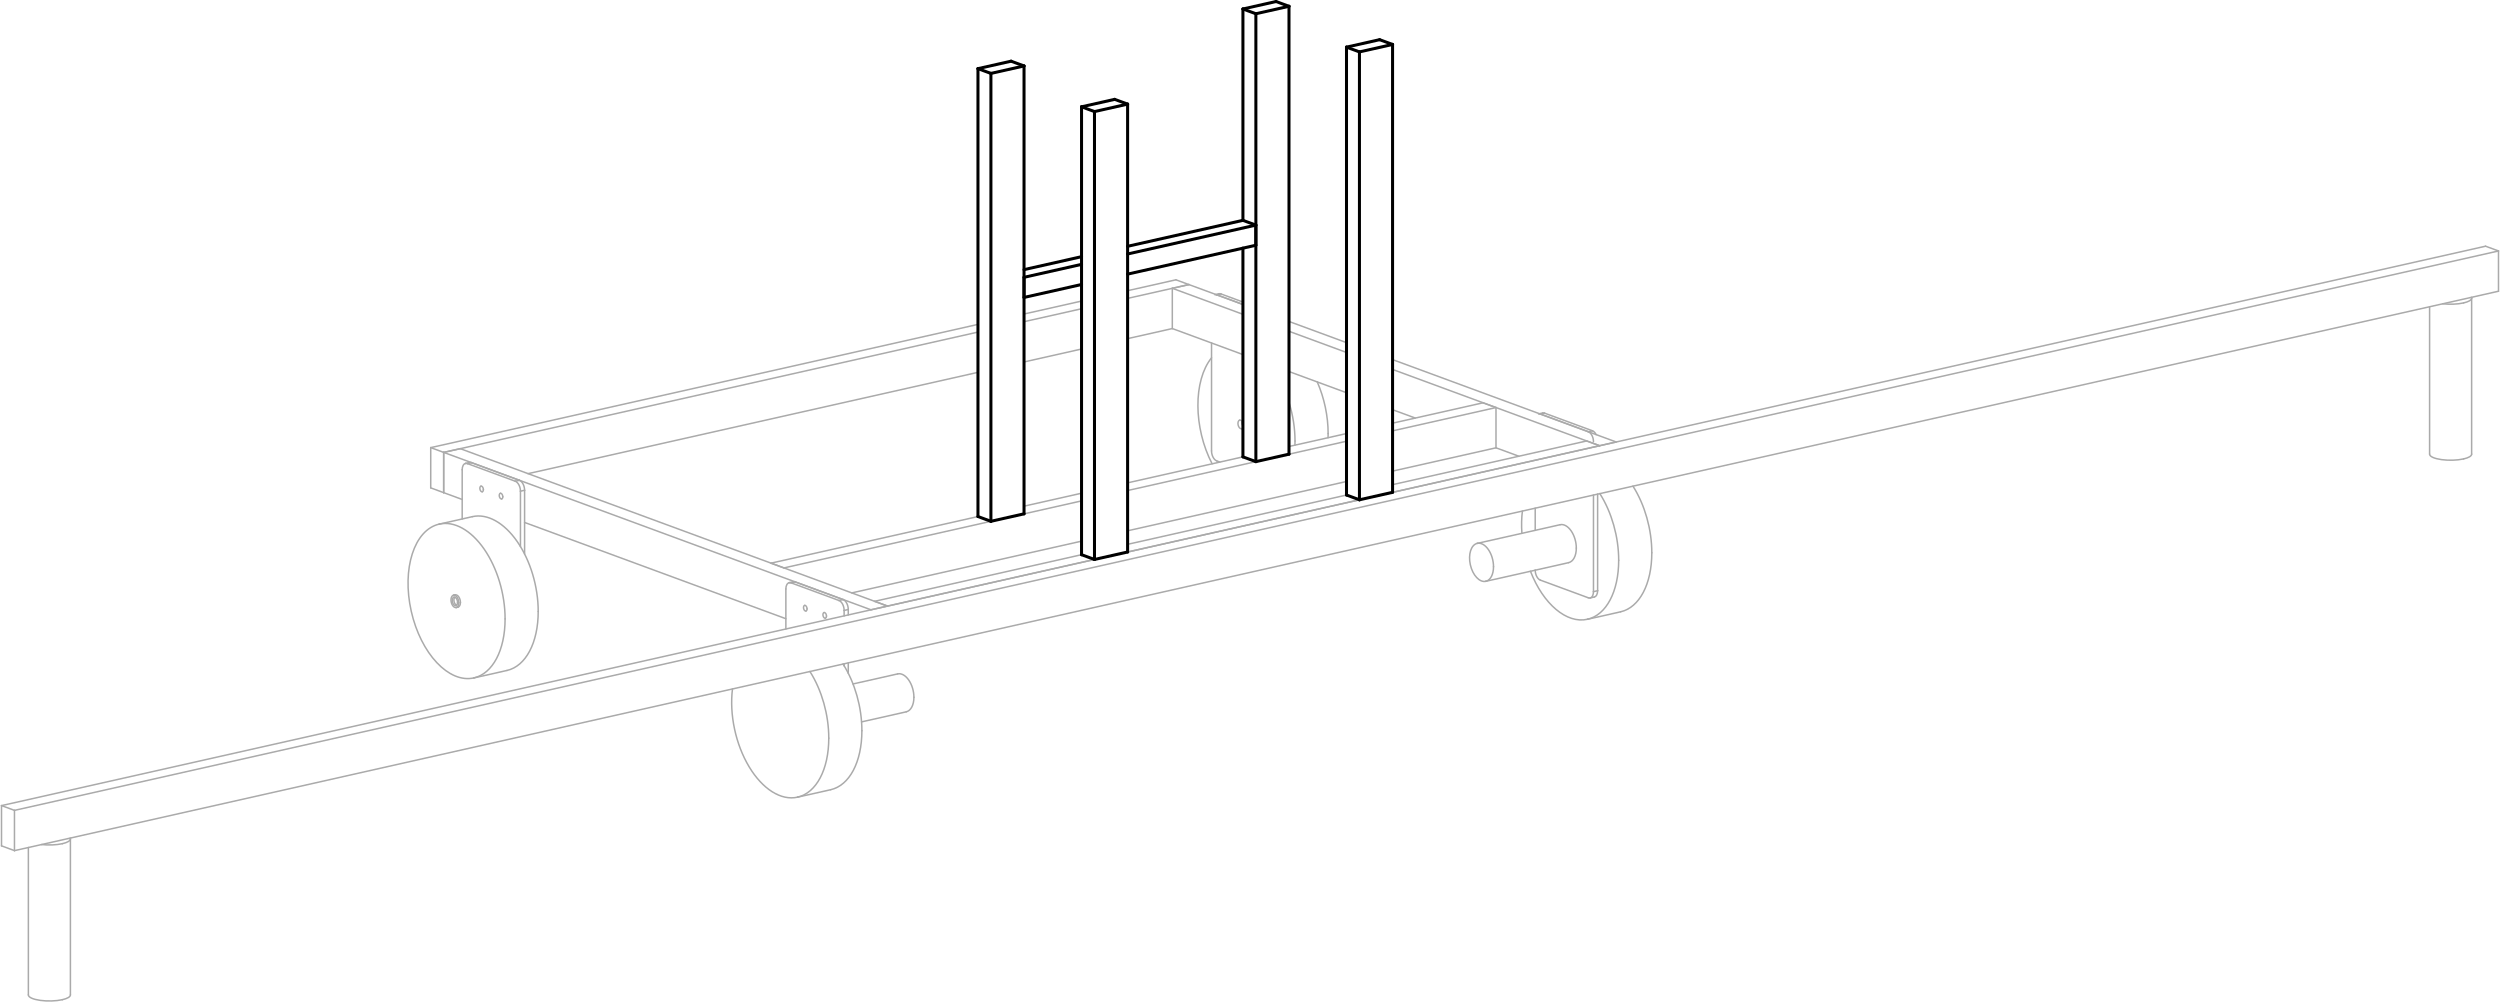
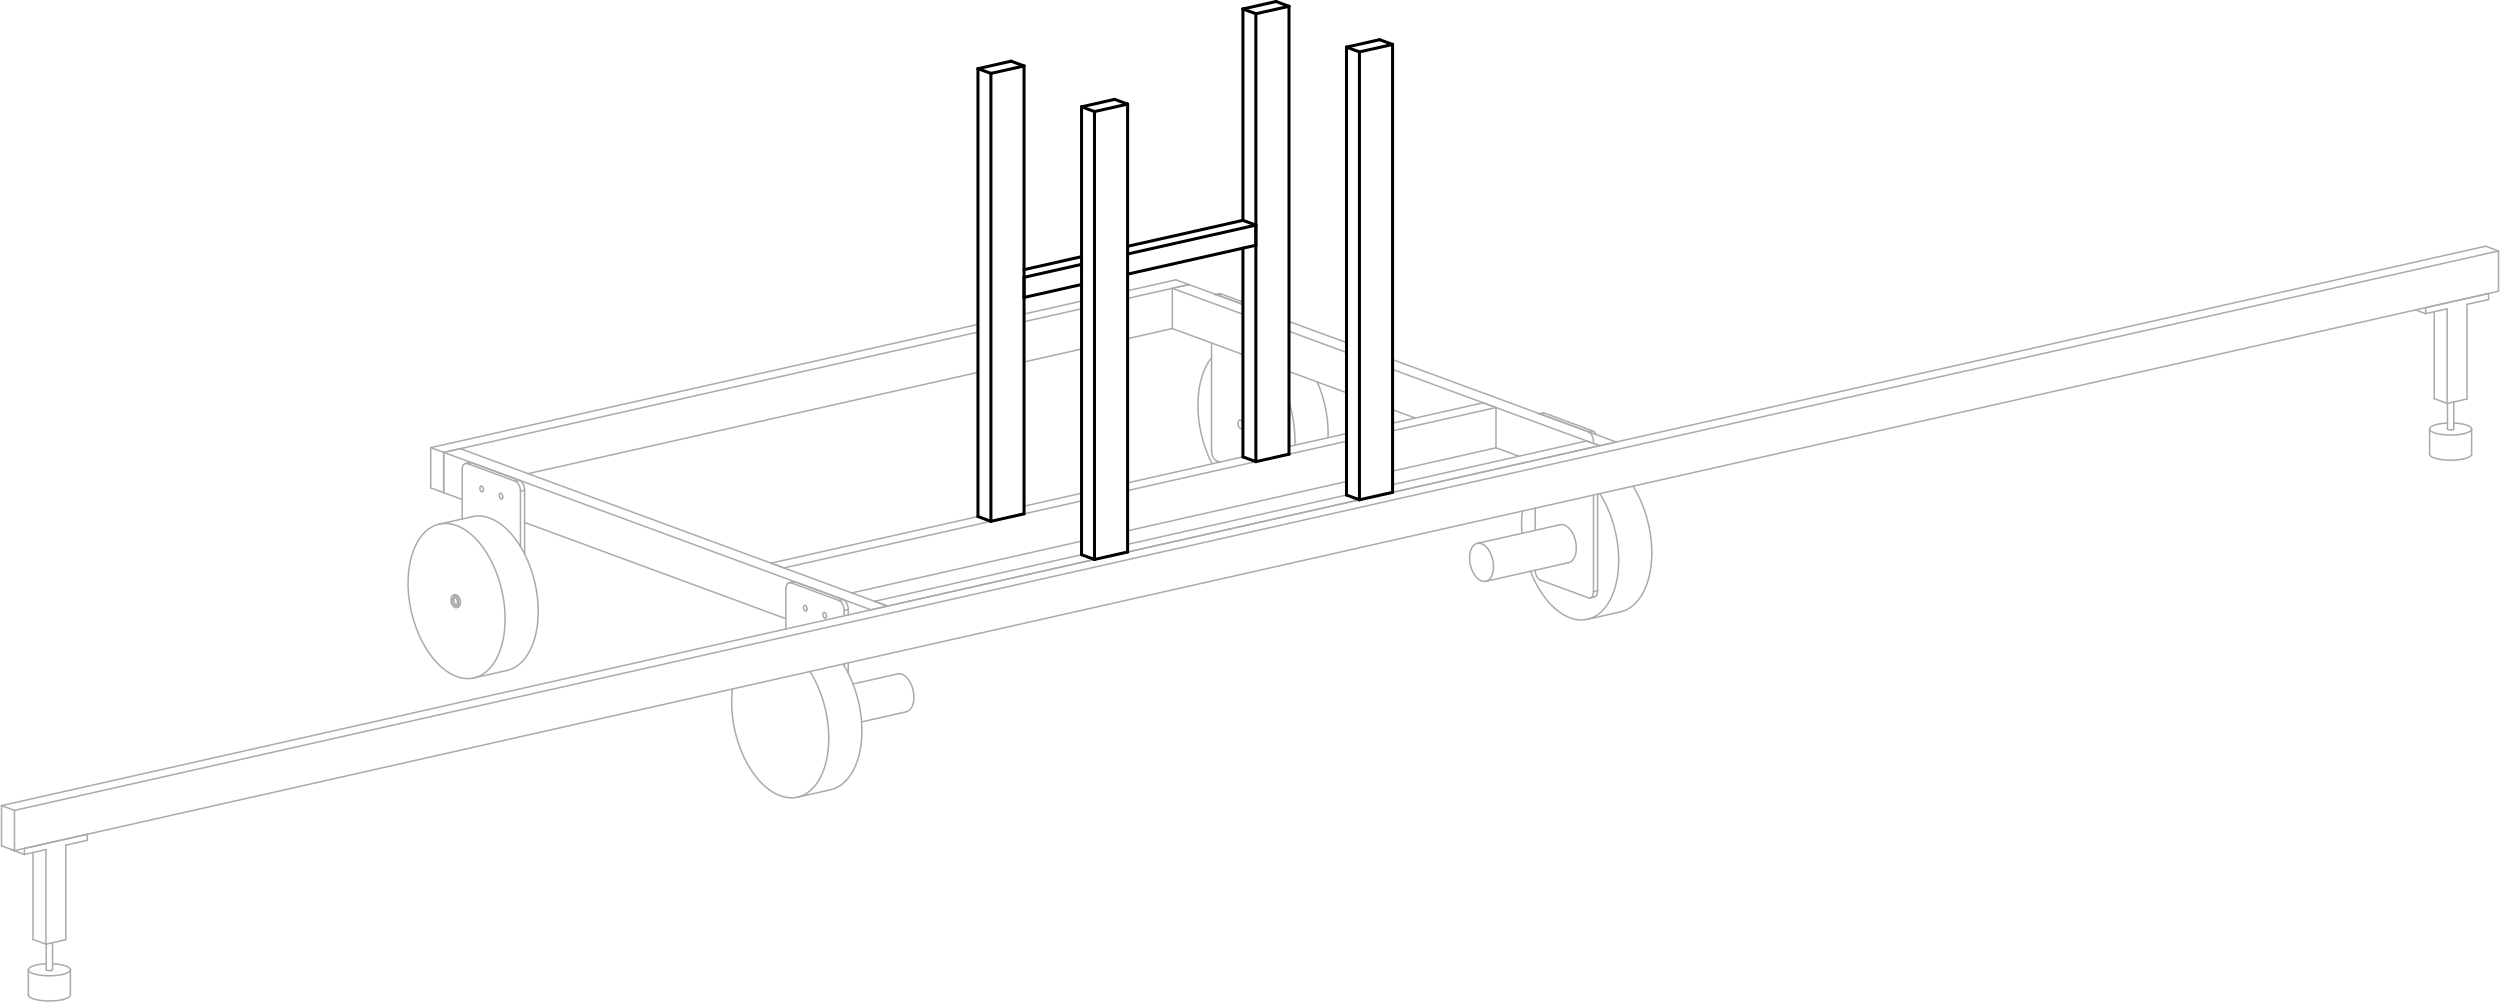
<svg xmlns="http://www.w3.org/2000/svg" width="412.295mm" height="165.33mm" viewBox="-1010.695 429.819 2378.625 953.824" version="1.1">
  <g transform="scale(1,-1)" stroke-linecap="round">
    <g fill="none" stroke="rgb(170,170,170)" stroke-width="1.442" id="built">
      <line x1="-1009.253" y1="-1234.611" x2="-1009.253" y2="-1196.306" />
      <line x1="-1009.253" y1="-1196.306" x2="1354.169" y2="-664.057" />
      <line x1="-996.934" y1="-1239.149" x2="-996.934" y2="-1200.845" />
      <line x1="-996.934" y1="-1200.845" x2="1366.487" y2="-668.596" />
      <line x1="1366.487" y1="-706.901" x2="1366.487" y2="-668.596" />
      <line x1="-996.934" y1="-1239.149" x2="1366.487" y2="-706.901" />
      <line x1="-1009.253" y1="-1234.611" x2="-996.934" y2="-1239.149" />
      <line x1="-1009.253" y1="-1196.306" x2="-996.934" y2="-1200.845" />
      <line x1="1354.169" y1="-664.057" x2="1366.487" y2="-668.596" />
      <line x1="-600.882" y1="-894.013" x2="-600.882" y2="-855.708" />
      <line x1="-600.882" y1="-855.708" x2="-80.213" y2="-738.452" />
      <line x1="-36.382" y1="-728.581" x2="18.334" y2="-716.259" />
      <line x1="62.165" y1="-706.388" x2="108.144" y2="-696.034" />
      <line x1="-588.564" y1="-898.551" x2="-588.564" y2="-860.247" />
      <line x1="-588.564" y1="-860.247" x2="-80.213" y2="-745.765" />
      <line x1="-36.382" y1="-735.894" x2="18.334" y2="-723.572" />
      <line x1="62.165" y1="-713.701" x2="120.463" y2="-700.572" />
      <line x1="-508.282" y1="-880.472" x2="-80.213" y2="-784.069" />
      <line x1="-36.382" y1="-774.199" x2="18.334" y2="-761.876" />
      <line x1="62.165" y1="-752.006" x2="104.707" y2="-742.425" />
      <line x1="-600.882" y1="-894.013" x2="-588.564" y2="-898.551" />
      <line x1="-600.882" y1="-855.708" x2="-588.564" y2="-860.247" />
      <line x1="108.144" y1="-696.034" x2="120.463" y2="-700.572" />
      <line x1="104.707" y1="-742.425" x2="104.707" y2="-704.12" />
      <line x1="104.707" y1="-704.12" x2="120.463" y2="-700.572" />
      <line x1="511.215" y1="-853.893" x2="526.971" y2="-850.344" />
      <line x1="104.707" y1="-742.425" x2="171.885" y2="-767.176" />
      <line x1="215.716" y1="-783.325" x2="270.433" y2="-803.484" />
      <line x1="314.263" y1="-819.633" x2="335.824" y2="-827.577" />
      <line x1="412.668" y1="-855.889" x2="434.372" y2="-863.885" />
      <line x1="104.707" y1="-704.12" x2="171.885" y2="-728.871" />
      <line x1="215.716" y1="-745.02" x2="270.433" y2="-765.18" />
      <line x1="314.263" y1="-781.329" x2="511.215" y2="-853.893" />
      <line x1="120.463" y1="-700.572" x2="171.885" y2="-719.518" />
      <line x1="215.716" y1="-735.667" x2="270.433" y2="-755.826" />
      <line x1="314.263" y1="-771.975" x2="526.971" y2="-850.344" />
      <line x1="-588.564" y1="-898.551" x2="-588.564" y2="-860.247" />
      <line x1="-588.564" y1="-860.247" x2="-572.807" y2="-856.698" />
      <line x1="-182.055" y1="-1010.019" x2="-166.299" y2="-1006.471" />
      <line x1="-588.564" y1="-898.551" x2="-570.945" y2="-905.043" />
      <line x1="-511.573" y1="-926.917" x2="-262.984" y2="-1018.506" />
      <line x1="-588.564" y1="-860.247" x2="-182.055" y2="-1010.019" />
      <line x1="-572.807" y1="-856.698" x2="-166.299" y2="-1006.471" />
      <line x1="-277.165" y1="-965.624" x2="-80.213" y2="-921.27" />
      <line x1="-36.382" y1="-911.399" x2="18.334" y2="-899.076" />
      <line x1="62.165" y1="-889.206" x2="171.885" y2="-864.496" />
      <line x1="215.716" y1="-854.626" x2="270.433" y2="-842.303" />
      <line x1="314.263" y1="-832.432" x2="400.349" y2="-813.046" />
      <line x1="-264.846" y1="-970.162" x2="18.334" y2="-906.389" />
      <line x1="62.165" y1="-896.518" x2="270.433" y2="-849.616" />
      <line x1="314.263" y1="-839.745" x2="412.668" y2="-817.584" />
      <line x1="412.668" y1="-855.889" x2="412.668" y2="-817.584" />
      <line x1="-200.321" y1="-993.936" x2="18.334" y2="-944.694" />
      <line x1="62.165" y1="-934.823" x2="270.433" y2="-887.921" />
      <line x1="314.263" y1="-878.05" x2="412.668" y2="-855.889" />
      <line x1="-277.165" y1="-965.624" x2="-264.846" y2="-970.162" />
      <line x1="400.349" y1="-813.046" x2="412.668" y2="-817.584" />
      <line x1="-178.617" y1="-1001.932" x2="18.334" y2="-957.578" />
      <line x1="62.165" y1="-947.707" x2="270.433" y2="-900.805" />
      <line x1="314.263" y1="-890.934" x2="498.897" y2="-849.354" />
      <line x1="-166.299" y1="-1006.471" x2="511.215" y2="-853.893" />
      <line x1="-178.617" y1="-1001.932" x2="-166.299" y2="-1006.471" />
      <line x1="498.897" y1="-849.354" x2="511.215" y2="-853.893" />
-       <path d="M 1333.256,-718.041 A 20.0,5.761 0.0 0,1 1340.938,-713.502" />
-       <path d="M 1340.938,-713.502 A 20.0,5.761 0.0 0,1 1340.742,-712.698" />
-       <path d="M 1313.452,-718.844 A 20.0,5.761 0.0 0,1 1333.256,-718.041" />
+       <line x1="1305.325" y1="-809.123" x2="1305.325" y2="-726.42" />
+       <line x1="1287.482" y1="-724.693" x2="1297.16" y2="-728.259" />
+       <line x1="1297.16" y1="-728.259" x2="1297.16" y2="-722.513" />
+       <line x1="1297.16" y1="-722.513" x2="1357.034" y2="-709.03" />
+       <line x1="1297.16" y1="-728.259" x2="1317.643" y2="-723.646" />
+       <line x1="1357.034" y1="-714.775" x2="1357.034" y2="-709.03" />
+       <line x1="1305.325" y1="-809.123" x2="1317.643" y2="-813.662" />
+       <line x1="1317.643" y1="-813.662" x2="1317.643" y2="-723.646" />
+       <line x1="1336.551" y1="-719.388" x2="1357.034" y2="-714.775" />
+       <line x1="1317.643" y1="-813.662" x2="1336.551" y2="-809.404" />
+       <line x1="1336.551" y1="-809.404" x2="1336.551" y2="-719.388" />
+       <line x1="-999.799" y1="-1238.227" x2="-999.799" y2="-1238.094" />
+       <line x1="-979.316" y1="-1323.63" x2="-979.316" y2="-1240.927" />
+       <line x1="-999.799" y1="-1238.227" x2="-987.48" y2="-1242.766" />
+       <line x1="-987.48" y1="-1242.766" x2="-987.48" y2="-1237.02" />
+       <line x1="-987.48" y1="-1237.02" x2="-927.607" y2="-1223.537" />
+       <line x1="-987.48" y1="-1242.766" x2="-966.997" y2="-1238.153" />
+       <line x1="-927.607" y1="-1229.282" x2="-927.607" y2="-1223.537" />
+       <line x1="-979.316" y1="-1323.63" x2="-966.997" y2="-1328.169" />
+       <line x1="-966.997" y1="-1328.169" x2="-966.997" y2="-1238.153" />
+       <line x1="-948.09" y1="-1233.895" x2="-927.607" y2="-1229.282" />
+       <line x1="-966.997" y1="-1328.169" x2="-948.09" y2="-1323.911" />
+       <line x1="-948.09" y1="-1323.911" x2="-948.09" y2="-1233.895" />
+       <path d="M 1333.256,-842.531 A 20.0,5.761 0.0 0,1 1340.938,-837.992" />
+       <path d="M 1340.938,-837.992 A 20.0,5.761 0.0 0,1 1323.938,-832.296" />
+       <path d="M 1317.938,-832.296 A 20.0,5.761 0.0 0,1 1300.938,-837.992" />
+       <path d="M 1300.938,-837.992 A 20.0,5.761 0.0 0,1 1333.256,-842.531" />
      <path d="M 1333.256,-866.471 A 20.0,5.761 0.0 0,1 1340.938,-861.932" />
      <path d="M 1300.938,-861.932 A 20.0,5.761 0.0 0,1 1333.256,-866.471" />
-       <path d="M -951.385,-1232.548 A 20.0,5.761 0.0 0,1 -943.703,-1228.009" />
-       <path d="M -943.703,-1228.009 A 20.0,5.761 0.0 0,1 -943.899,-1227.205" />
-       <path d="M -971.189,-1233.351 A 20.0,5.761 0.0 0,1 -951.385,-1232.548" />
+       <path d="M 1322.786,-838.673 A 3.0,0.864 0.0 0,1 1323.938,-837.992" />
+       <path d="M 1317.938,-837.992 A 3.0,0.864 0.0 0,1 1322.786,-838.673" />
+       <path d="M -951.385,-1357.038 A 20.0,5.761 0.0 0,1 -943.703,-1352.499" />
+       <path d="M -943.703,-1352.499 A 20.0,5.761 0.0 0,1 -960.703,-1346.803" />
+       <path d="M -966.703,-1346.803 A 20.0,5.761 0.0 0,1 -983.703,-1352.499" />
+       <path d="M -983.703,-1352.499 A 20.0,5.761 0.0 0,1 -951.385,-1357.038" />
      <path d="M -951.385,-1380.978 A 20.0,5.761 0.0 0,1 -943.703,-1376.44" />
      <path d="M -983.703,-1376.44 A 20.0,5.761 0.0 0,1 -951.385,-1380.978" />
+       <path d="M -961.855,-1353.18 A 3.0,0.864 0.0 0,1 -960.703,-1352.499" />
+       <path d="M -966.703,-1352.499 A 3.0,0.864 0.0 0,1 -961.855,-1353.18" />
      <line x1="449.981" y1="-972.324" x2="449.981" y2="-972.309" />
      <line x1="449.981" y1="-934.383" x2="449.981" y2="-913.3" />
      <path d="M 449.981,-972.324 A 8.0,4.719 102.691 0,1 454.909,-981.8" />
      <path d="M 458.848,-822.907 A 8.0,4.719 102.691 0,1 457.09,-822.763" />
      <path d="M 454.909,-823.794 A 8.0,4.719 102.691 0,1 453.151,-823.65" />
      <line x1="454.909" y1="-981.8" x2="500.487" y2="-998.593" />
      <line x1="458.848" y1="-822.907" x2="504.426" y2="-839.699" />
      <line x1="454.909" y1="-823.794" x2="500.487" y2="-840.587" />
      <path d="M 506.183,-997.85 A 8.0,4.719 102.691 0,1 509.353,-991.86" />
      <path d="M 500.487,-998.593 A 8.0,4.719 102.691 0,1 502.244,-998.737" />
      <path d="M 502.244,-998.737 A 8.0,4.719 102.691 0,1 505.414,-992.748" />
      <path d="M 507.97,-843.344 A 8.0,4.719 102.691 0,1 504.426,-839.699" />
      <path d="M 505.414,-850.063 A 8.0,4.719 102.691 0,1 500.487,-840.587" />
      <line x1="509.353" y1="-991.86" x2="509.353" y2="-899.929" />
      <line x1="505.414" y1="-992.748" x2="505.414" y2="-900.816" />
      <line x1="-262.984" y1="-1028.245" x2="-262.984" y2="-990.201" />
      <path d="M -254.118,-983.468 A 8.0,4.719 102.691 0,1 -255.876,-983.325" />
      <path d="M -258.057,-984.356 A 8.0,4.719 102.691 0,1 -259.815,-984.212" />
      <path d="M -259.815,-984.212 A 8.0,4.719 102.691 0,1 -262.984,-990.201" />
      <line x1="-254.118" y1="-983.468" x2="-208.54" y2="-1000.261" />
      <line x1="-258.057" y1="-984.356" x2="-212.479" y2="-1001.148" />
      <path d="M -203.612,-1009.737 A 8.0,4.719 102.691 0,1 -208.54,-1000.261" />
      <path d="M -207.551,-1010.625 A 8.0,4.719 102.691 0,1 -212.479,-1001.148" />
      <line x1="-203.612" y1="-1070.376" x2="-203.612" y2="-1060.491" />
      <line x1="-203.612" y1="-1014.874" x2="-203.612" y2="-1009.737" />
      <line x1="-207.551" y1="-1063.278" x2="-207.551" y2="-1061.378" />
      <line x1="-207.551" y1="-1015.761" x2="-207.551" y2="-1010.625" />
      <path d="M -242.813,-1009.124 A 2.75,1.622 102.691 0,1 -245.111,-1005.817" />
      <path d="M -245.111,-1005.817 A 2.75,1.622 102.691 0,1 -243.903,-1011.183" />
      <path d="M -243.903,-1011.183 A 2.75,1.622 102.691 0,1 -242.813,-1009.124" />
      <path d="M -224.335,-1015.932 A 2.75,1.622 102.691 0,1 -226.633,-1012.625" />
      <path d="M -226.633,-1012.625 A 2.75,1.622 102.691 0,1 -225.425,-1017.991" />
      <path d="M -225.425,-1017.991 A 2.75,1.622 102.691 0,1 -224.335,-1015.932" />
      <line x1="142.02" y1="-858.86" x2="142.02" y2="-756.173" />
      <path d="M 142.02,-858.86 A 8.0,4.719 102.691 0,1 146.948,-868.337" />
      <path d="M 150.887,-709.443 A 8.0,4.719 102.691 0,1 149.129,-709.299" />
      <path d="M 146.948,-710.33 A 8.0,4.719 102.691 0,1 145.19,-710.186" />
      <line x1="146.948" y1="-868.337" x2="149.939" y2="-869.439" />
      <line x1="150.887" y1="-709.443" x2="171.885" y2="-717.18" />
      <line x1="146.948" y1="-710.33" x2="171.885" y2="-719.518" />
      <path d="M 171.171,-830.822 A 4.2,2.477 102.691 0,1 171.885,-834.996" />
      <path d="M 171.885,-832.192 A 4.2,2.477 102.691 0,1 168.814,-829.543" />
      <path d="M 168.814,-829.543 A 4.2,2.477 102.691 0,1 170.659,-837.738" />
      <path d="M 170.659,-837.738 A 4.2,2.477 102.691 0,1 171.885,-836.672" />
      <line x1="-570.945" y1="-923.565" x2="-570.945" y2="-876.737" />
      <path d="M -562.079,-870.005 A 8.0,4.719 102.691 0,1 -563.837,-869.861" />
      <path d="M -566.018,-870.892 A 8.0,4.719 102.691 0,1 -567.776,-870.748" />
      <path d="M -567.776,-870.748 A 8.0,4.719 102.691 0,1 -570.945,-876.737" />
      <line x1="-562.079" y1="-870.005" x2="-516.501" y2="-886.797" />
      <line x1="-566.018" y1="-870.892" x2="-520.44" y2="-887.684" />
      <path d="M -511.573,-896.274 A 8.0,4.719 102.691 0,1 -516.501,-886.797" />
      <path d="M -515.512,-897.161 A 8.0,4.719 102.691 0,1 -520.44,-887.684" />
      <line x1="-511.573" y1="-956.912" x2="-511.573" y2="-896.274" />
      <line x1="-515.512" y1="-949.814" x2="-515.512" y2="-897.161" />
      <path d="M -550.774,-895.66 A 2.75,1.622 102.691 0,1 -553.072,-892.354" />
      <path d="M -553.072,-892.354 A 2.75,1.622 102.691 0,1 -551.864,-897.719" />
      <path d="M -551.864,-897.719 A 2.75,1.622 102.691 0,1 -550.774,-895.66" />
      <path d="M -532.296,-902.468 A 2.75,1.622 102.691 0,1 -534.594,-899.161" />
      <path d="M -534.594,-899.161 A 2.75,1.622 102.691 0,1 -533.386,-904.527" />
      <path d="M -533.386,-904.527 A 2.75,1.622 102.691 0,1 -532.296,-902.468" />
      <path d="M 410.311,-969.044 A 18.5,10.912 102.691 0,1 394.852,-946.798" />
      <path d="M 394.852,-946.798 A 18.5,10.912 102.691 0,1 402.981,-982.894" />
      <path d="M 402.981,-982.894 A 18.5,10.912 102.691 0,1 410.311,-969.044" />
      <path d="M 489.092,-951.302 A 18.5,10.912 102.691 0,1 473.633,-929.056" />
      <path d="M 481.762,-965.152 A 18.5,10.912 102.691 0,1 489.092,-951.302" />
      <path d="M -141.154,-1093.235 A 18.5,10.912 102.691 0,1 -156.613,-1070.989" />
      <path d="M -148.484,-1107.085 A 18.5,10.912 102.691 0,1 -141.154,-1093.235" />
      <path d="M 529.406,-962.882 A 75.0,44.236 102.691 0,1 511.467,-899.453" />
      <path d="M 437.791,-916.045 A 75.0,44.236 102.691 0,1 437.326,-937.233" />
      <path d="M 445.455,-973.329 A 75.0,44.236 102.691 0,1 499.69,-1019.03" />
      <path d="M 499.69,-1019.03 A 75.0,44.236 102.691 0,1 529.406,-962.882" />
      <path d="M 560.919,-955.785 A 75.0,44.236 102.691 0,1 542.98,-892.357" />
      <path d="M 531.202,-1011.933 A 75.0,44.236 102.691 0,1 560.919,-955.785" />
      <path d="M -222.162,-1132.137 A 75.0,44.236 102.691 0,1 -240.101,-1068.708" />
      <path d="M -313.777,-1085.3 A 75.0,44.236 102.691 0,1 -251.878,-1188.285" />
      <path d="M -251.878,-1188.285 A 75.0,44.236 102.691 0,1 -222.162,-1132.137" />
      <path d="M -190.649,-1125.04 A 75.0,44.236 102.691 0,1 -208.588,-1061.612" />
      <path d="M -220.366,-1181.188 A 75.0,44.236 102.691 0,1 -190.649,-1125.04" />
      <path d="M 221.445,-849.418 A 75.0,44.236 102.691 0,1 215.716,-812.663" />
      <path d="M 142.02,-770.267 A 75.0,44.236 102.691 0,1 142.562,-871.1" />
      <path d="M 221.375,-853.351 A 75.0,44.236 102.691 0,1 221.445,-849.418" />
      <path d="M 252.958,-842.321 A 75.0,44.236 102.691 0,1 242.623,-793.238" />
      <path d="M 252.887,-846.255 A 75.0,44.236 102.691 0,1 252.958,-842.321" />
      <path d="M -530.123,-1018.673 A 75.0,44.236 102.691 0,1 -592.794,-928.486" />
      <path d="M -592.794,-928.486 A 75.0,44.236 102.691 0,1 -559.839,-1074.821" />
      <path d="M -559.839,-1074.821 A 75.0,44.236 102.691 0,1 -530.123,-1018.673" />
      <path d="M -498.61,-1011.576 A 75.0,44.236 102.691 0,1 -561.282,-921.389" />
      <path d="M -528.327,-1067.724 A 75.0,44.236 102.691 0,1 -498.61,-1011.576" />
      <path d="M 171.226,-830.9 A 4.1,2.418 102.691 0,1 171.885,-834.862" />
      <path d="M -574.197,-1003.37 A 6.0,3.539 102.691 0,1 -579.211,-996.155" />
      <path d="M -579.211,-996.155 A 6,3.539 102.691 0,1 -576.574,-1007.862" />
      <path d="M -576.574,-1007.862 A 6.0,3.539 102.691 0,1 -574.197,-1003.37" />
      <path d="M -572.621,-1003.015 A 6.0,3.539 102.691 0,1 -577.635,-995.8" />
      <path d="M -577.635,-995.8 A 6.0,3.539 102.691 0,1 -578.388,-996.132" />
      <path d="M -575.821,-1007.53 A 6.0,3.539 102.691 0,1 -574.999,-1007.507" />
      <path d="M -574.999,-1007.507 A 6.0,3.539 102.691 0,1 -572.621,-1003.015" />
      <path d="M -575.367,-1002.939 A 4.1,2.418 102.691 0,1 -578.793,-998.008" />
      <path d="M -578.793,-998.008 A 4.1,2.418 102.691 0,1 -576.992,-1006.008" />
      <path d="M -576.992,-1006.008 A 4.1,2.418 102.691 0,1 -575.367,-1002.939" />
      <path d="M -577.954,-998.061 A 4.1,2.418 102.691 0,1 -576.255,-1005.601" />
      <line x1="-80.213" y1="-921.27" x2="-80.213" y2="-495.131" />
      <line x1="-80.213" y1="-495.131" x2="-48.701" y2="-488.034" />
      <line x1="-67.895" y1="-925.808" x2="-67.895" y2="-499.669" />
      <line x1="-67.895" y1="-499.669" x2="-36.382" y2="-492.573" />
      <line x1="-36.382" y1="-918.712" x2="-36.382" y2="-492.573" />
      <line x1="-67.895" y1="-925.808" x2="-36.382" y2="-918.712" />
      <line x1="-80.213" y1="-921.27" x2="-67.895" y2="-925.808" />
      <line x1="-80.213" y1="-495.131" x2="-67.895" y2="-499.669" />
      <line x1="-48.701" y1="-488.034" x2="-36.382" y2="-492.573" />
      <line x1="171.885" y1="-864.496" x2="171.885" y2="-665.922" />
      <line x1="171.885" y1="-639.457" x2="171.885" y2="-438.358" />
      <line x1="171.885" y1="-438.358" x2="203.397" y2="-431.261" />
      <line x1="184.204" y1="-869.035" x2="184.204" y2="-442.896" />
      <line x1="184.204" y1="-442.896" x2="215.716" y2="-435.799" />
      <line x1="215.716" y1="-861.938" x2="215.716" y2="-435.799" />
      <line x1="184.204" y1="-869.035" x2="215.716" y2="-861.938" />
      <line x1="171.885" y1="-864.496" x2="184.204" y2="-869.035" />
      <line x1="171.885" y1="-438.358" x2="184.204" y2="-442.896" />
      <line x1="203.397" y1="-431.261" x2="215.716" y2="-435.799" />
      <line x1="18.334" y1="-957.578" x2="18.334" y2="-531.439" />
      <line x1="18.334" y1="-531.439" x2="49.847" y2="-524.343" />
      <line x1="30.653" y1="-962.117" x2="30.653" y2="-535.978" />
      <line x1="30.653" y1="-535.978" x2="62.165" y2="-528.881" />
      <line x1="62.165" y1="-955.02" x2="62.165" y2="-528.881" />
      <line x1="30.653" y1="-962.117" x2="62.165" y2="-955.02" />
      <line x1="18.334" y1="-957.578" x2="30.653" y2="-962.117" />
      <line x1="18.334" y1="-531.439" x2="30.653" y2="-535.978" />
      <line x1="49.847" y1="-524.343" x2="62.165" y2="-528.881" />
      <line x1="270.433" y1="-900.805" x2="270.433" y2="-474.666" />
      <line x1="270.433" y1="-474.666" x2="301.945" y2="-467.569" />
      <line x1="282.751" y1="-905.343" x2="282.751" y2="-479.205" />
      <line x1="282.751" y1="-479.205" x2="314.263" y2="-472.108" />
      <line x1="314.263" y1="-898.247" x2="314.263" y2="-472.108" />
      <line x1="282.751" y1="-905.343" x2="314.263" y2="-898.247" />
      <line x1="270.433" y1="-900.805" x2="282.751" y2="-905.343" />
      <line x1="270.433" y1="-474.666" x2="282.751" y2="-479.205" />
      <line x1="301.945" y1="-467.569" x2="314.263" y2="-472.108" />
      <line x1="-36.382" y1="-686.359" x2="18.334" y2="-674.037" />
      <line x1="62.165" y1="-664.166" x2="171.885" y2="-639.457" />
      <line x1="-36.382" y1="-712.824" x2="-36.382" y2="-693.672" />
      <line x1="-36.382" y1="-693.672" x2="18.334" y2="-681.35" />
      <line x1="62.165" y1="-671.479" x2="184.204" y2="-643.995" />
      <line x1="184.204" y1="-663.148" x2="184.204" y2="-643.995" />
      <line x1="-36.382" y1="-712.824" x2="18.334" y2="-700.502" />
      <line x1="62.165" y1="-690.631" x2="184.204" y2="-663.148" />
      <line x1="171.885" y1="-639.457" x2="184.204" y2="-643.995" />
      <line x1="458.848" y1="-822.907" x2="454.909" y2="-823.794" />
      <line x1="504.426" y1="-839.699" x2="500.487" y2="-840.587" />
      <line x1="509.353" y1="-991.86" x2="505.414" y2="-992.748" />
      <line x1="-254.118" y1="-983.468" x2="-258.057" y2="-984.356" />
      <line x1="-208.54" y1="-1000.261" x2="-212.479" y2="-1001.148" />
      <line x1="-203.612" y1="-1009.737" x2="-207.551" y2="-1010.625" />
      <line x1="150.887" y1="-709.443" x2="146.948" y2="-710.33" />
      <line x1="-562.079" y1="-870.005" x2="-566.018" y2="-870.892" />
      <line x1="-516.501" y1="-886.797" x2="-520.44" y2="-887.684" />
      <line x1="-511.573" y1="-896.274" x2="-515.512" y2="-897.161" />
-       <line x1="1340.938" y1="-861.932" x2="1340.938" y2="-713.502" />
-       <line x1="1300.938" y1="-861.932" x2="1300.938" y2="-721.662" />
-       <line x1="-943.703" y1="-1376.44" x2="-943.703" y2="-1228.009" />
-       <line x1="-983.703" y1="-1376.44" x2="-983.703" y2="-1236.17" />
+       <line x1="1340.938" y1="-861.932" x2="1340.938" y2="-837.992" />
+       <line x1="1300.938" y1="-861.932" x2="1300.938" y2="-837.992" />
+       <line x1="1323.938" y1="-837.992" x2="1323.938" y2="-812.244" />
+       <line x1="1317.938" y1="-837.992" x2="1317.938" y2="-813.596" />
+       <line x1="-943.703" y1="-1376.44" x2="-943.703" y2="-1352.499" />
+       <line x1="-983.703" y1="-1376.44" x2="-983.703" y2="-1352.499" />
+       <line x1="-960.703" y1="-1352.499" x2="-960.703" y2="-1326.751" />
+       <line x1="-966.703" y1="-1352.499" x2="-966.703" y2="-1328.103" />
      <line x1="454" y1="-823.459" x2="457.09" y2="-822.763" />
      <line x1="502.244" y1="-998.737" x2="506.183" y2="-997.85" />
      <line x1="-259.815" y1="-984.212" x2="-255.876" y2="-983.325" />
      <line x1="146.039" y1="-709.995" x2="149.129" y2="-709.299" />
      <line x1="-567.776" y1="-870.748" x2="-563.837" y2="-869.861" />
      <line x1="473.633" y1="-929.056" x2="394.852" y2="-946.798" />
      <line x1="481.762" y1="-965.152" x2="402.981" y2="-982.894" />
      <line x1="-156.613" y1="-1070.989" x2="-199.086" y2="-1080.554" />
      <line x1="-148.484" y1="-1107.085" x2="-190.957" y2="-1116.65" />
      <line x1="531.202" y1="-1011.933" x2="499.69" y2="-1019.03" />
      <line x1="-220.366" y1="-1181.188" x2="-251.878" y2="-1188.285" />
      <line x1="-561.282" y1="-921.389" x2="-592.794" y2="-928.486" />
      <line x1="-528.327" y1="-1067.724" x2="-559.839" y2="-1074.821" />
      <line x1="-577.635" y1="-995.8" x2="-579.211" y2="-996.155" />
      <line x1="-574.999" y1="-1007.507" x2="-576.574" y2="-1007.862" />
    </g>
    <g fill="none" stroke="rgb(0,0,0)" stroke-width="2.885" id="new">
      <line x1="-80.213" y1="-921.27" x2="-80.213" y2="-495.131" />
      <line x1="-80.213" y1="-495.131" x2="-48.701" y2="-488.034" />
      <line x1="-67.895" y1="-925.808" x2="-67.895" y2="-499.669" />
      <line x1="-67.895" y1="-499.669" x2="-36.382" y2="-492.573" />
      <line x1="-36.382" y1="-918.712" x2="-36.382" y2="-492.573" />
      <line x1="-67.895" y1="-925.808" x2="-36.382" y2="-918.712" />
      <line x1="-80.213" y1="-921.27" x2="-67.895" y2="-925.808" />
      <line x1="-80.213" y1="-495.131" x2="-67.895" y2="-499.669" />
      <line x1="-48.701" y1="-488.034" x2="-36.382" y2="-492.573" />
      <line x1="171.885" y1="-864.496" x2="171.885" y2="-665.922" />
      <line x1="171.885" y1="-639.457" x2="171.885" y2="-438.358" />
      <line x1="171.885" y1="-438.358" x2="203.397" y2="-431.261" />
      <line x1="184.204" y1="-869.035" x2="184.204" y2="-442.896" />
      <line x1="184.204" y1="-442.896" x2="215.716" y2="-435.799" />
      <line x1="215.716" y1="-861.938" x2="215.716" y2="-435.799" />
      <line x1="184.204" y1="-869.035" x2="215.716" y2="-861.938" />
      <line x1="171.885" y1="-864.496" x2="184.204" y2="-869.035" />
      <line x1="171.885" y1="-438.358" x2="184.204" y2="-442.896" />
      <line x1="203.397" y1="-431.261" x2="215.716" y2="-435.799" />
      <line x1="18.334" y1="-957.578" x2="18.334" y2="-531.439" />
      <line x1="18.334" y1="-531.439" x2="49.847" y2="-524.343" />
      <line x1="30.653" y1="-962.117" x2="30.653" y2="-535.978" />
      <line x1="30.653" y1="-535.978" x2="62.165" y2="-528.881" />
      <line x1="62.165" y1="-955.02" x2="62.165" y2="-528.881" />
      <line x1="30.653" y1="-962.117" x2="62.165" y2="-955.02" />
      <line x1="18.334" y1="-957.578" x2="30.653" y2="-962.117" />
      <line x1="18.334" y1="-531.439" x2="30.653" y2="-535.978" />
      <line x1="49.847" y1="-524.343" x2="62.165" y2="-528.881" />
      <line x1="270.433" y1="-900.805" x2="270.433" y2="-474.666" />
      <line x1="270.433" y1="-474.666" x2="301.945" y2="-467.569" />
      <line x1="282.751" y1="-905.343" x2="282.751" y2="-479.205" />
      <line x1="282.751" y1="-479.205" x2="314.263" y2="-472.108" />
      <line x1="314.263" y1="-898.247" x2="314.263" y2="-472.108" />
      <line x1="282.751" y1="-905.343" x2="314.263" y2="-898.247" />
      <line x1="270.433" y1="-900.805" x2="282.751" y2="-905.343" />
      <line x1="270.433" y1="-474.666" x2="282.751" y2="-479.205" />
      <line x1="301.945" y1="-467.569" x2="314.263" y2="-472.108" />
      <line x1="-36.382" y1="-686.359" x2="18.334" y2="-674.037" />
      <line x1="62.165" y1="-664.166" x2="171.885" y2="-639.457" />
      <line x1="-36.382" y1="-712.824" x2="-36.382" y2="-693.672" />
      <line x1="-36.382" y1="-693.672" x2="18.334" y2="-681.35" />
      <line x1="62.165" y1="-671.479" x2="184.204" y2="-643.995" />
      <line x1="184.204" y1="-663.148" x2="184.204" y2="-643.995" />
      <line x1="-36.382" y1="-712.824" x2="18.334" y2="-700.502" />
      <line x1="62.165" y1="-690.631" x2="184.204" y2="-663.148" />
      <line x1="171.885" y1="-639.457" x2="184.204" y2="-643.995" />
    </g>
  </g>
</svg>
